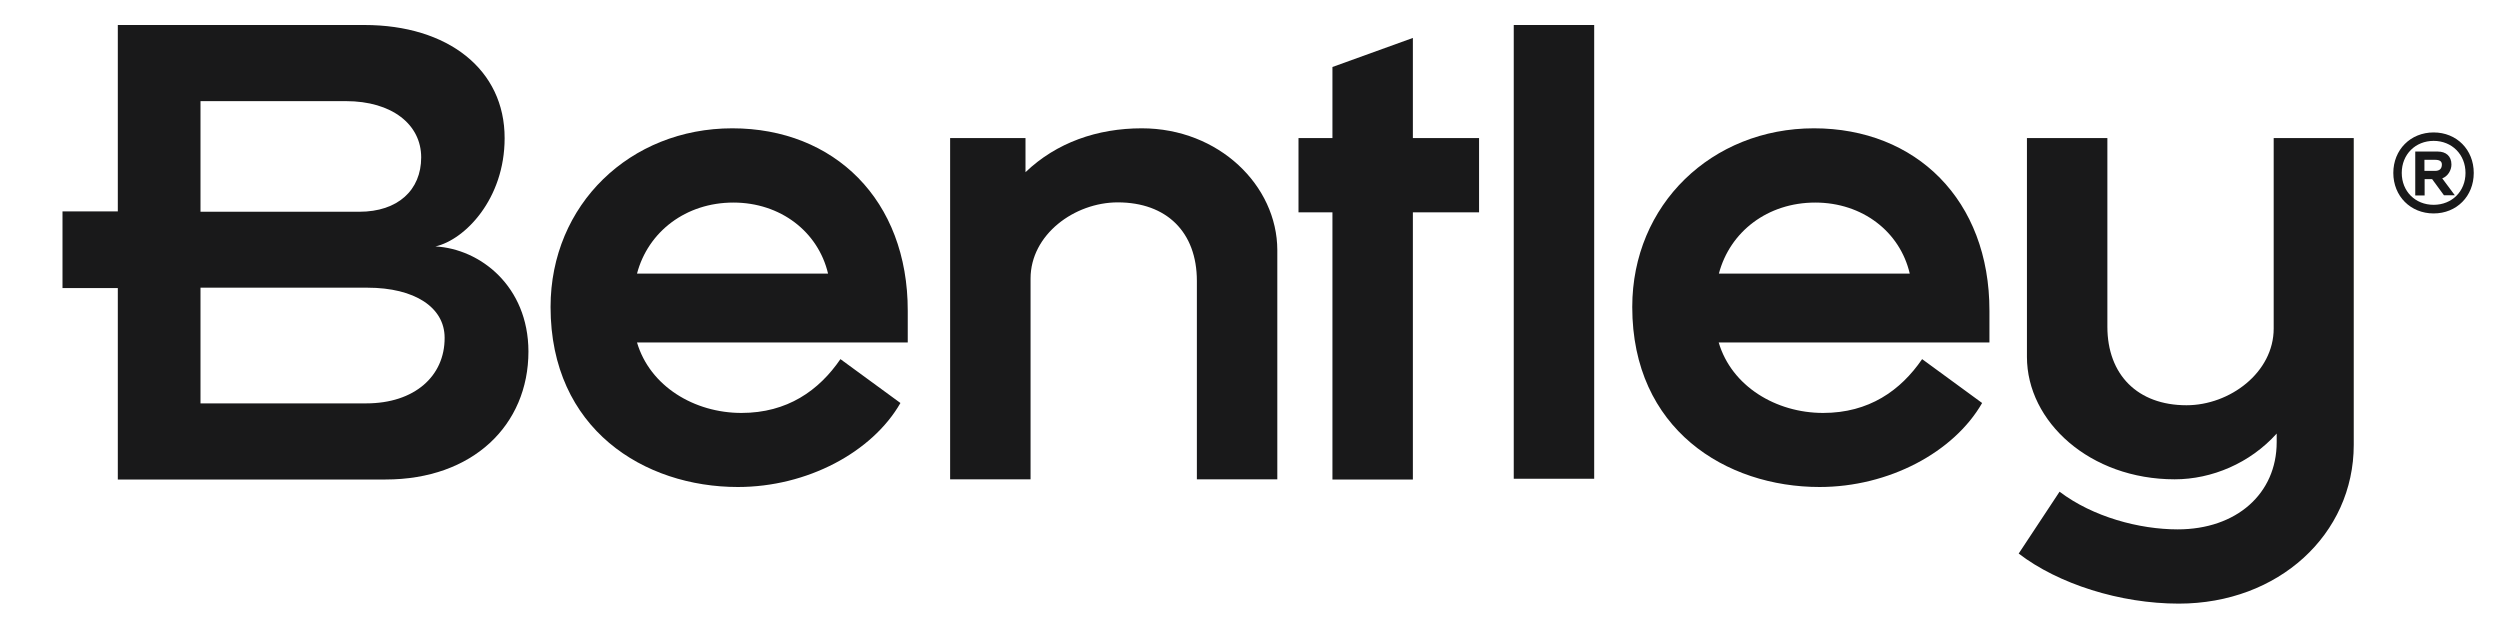
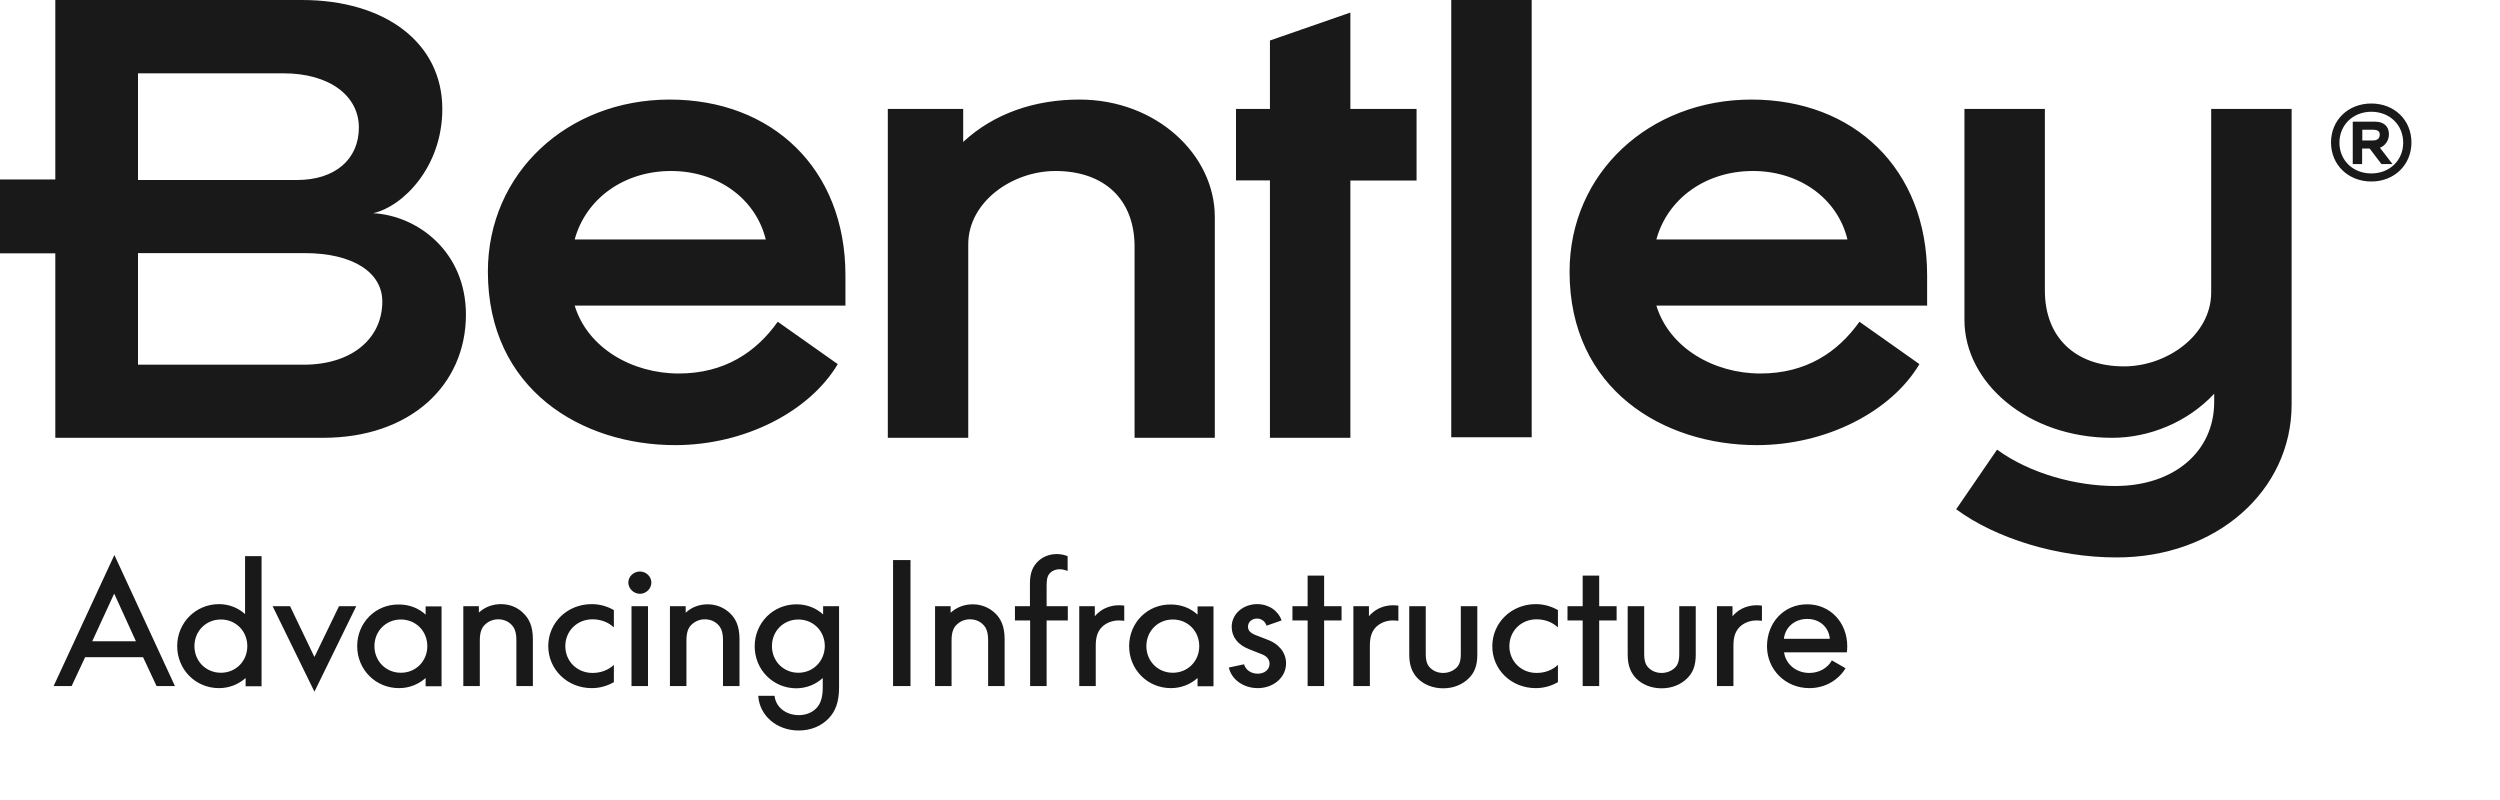
- <svg xmlns="http://www.w3.org/2000/svg" version="1.1" width="200" height="50" viewBox="0 0 200 50">
-   <g transform="translate(5,2) scale(0.15,0.15)" fill="#19191A">
-     <path class="st0" d="M198.9,118.1c15.8-3.6,36.9-25.4,36.9-57.7C235.9,23.7,205.5,0,161,0H29.5v99.4H0v40.9h29.5v102.1h142.8             c46.5,0,76.2-29,76.2-68.3C248.4,139.2,222.7,119.4,198.9,118.1L198.9,118.1z M73.6,40.6h77.5c24.7,0,40.2,12.5,40.2,30             c0,17.5-12.5,29-33,29H73.6V40.6L73.6,40.6z M162,201.8H73.6v-61.7h89c25.4,0,41.2,10.6,41.2,26.7             C203.9,187.3,187.7,201.8,162,201.8L162,201.8z" />
-     <path class="st0" d="M357.2,55.1c-54.4,0-96.9,40.6-96.9,95.3c0,65.3,50.1,96,99.9,96c36.9,0,71.6-18.5,86.7-44.8l-32-23.4             c-11.5,16.8-28.4,28.7-52.8,28.7c-25.1,0-48.8-14.2-55.7-37.6h144.4v-16.8C450.9,93.3,411.6,55.1,357.2,55.1L357.2,55.1z             M306.4,132.6c5.9-22.4,26.1-37.9,51.4-37.9c25.1,0,45.2,15.5,50.5,37.9H306.4L306.4,132.6z" />
-     <path class="st0" d="M575.6,55.1c-23.7,0-45.5,7.6-62,23.4V60.3h-40.2v182h42.9V135.2c0-23.4,23.4-40.6,46.5-40.6             c26,0,42.2,15.8,42.2,41.9v105.8h42.9V120C647.8,85.7,616.8,55.1,575.6,55.1L575.6,55.1z" />
-     <polygon class="st0" points="720.2,6.9 677.3,22.4 677.3,60.3 659.2,60.3 659.2,99.9 677.3,99.9 677.3,242.4 720.2,242.4              720.2,99.9 755.5,99.9 755.5,60.3 720.2,60.3 720.2,6.9  " />
-     <polygon class="st0" points="774,242 816.9,242 816.9,0 774,0 774,242  " />
-     <path class="st0" d="M934.1,55.1c-54.4,0-96.9,40.6-96.9,95.3c0,65.3,50.1,96,99.9,96c36.9,0,71.6-18.5,86.7-44.8l-32-23.4             c-11.5,16.8-28.4,28.7-52.8,28.7c-25.1,0-48.8-14.2-55.7-37.6h144.4v-16.8C1027.8,93.3,988.5,55.1,934.1,55.1L934.1,55.1z             M883.4,132.6c5.9-22.4,26-37.9,51.4-37.9c25.1,0,45.2,15.5,50.4,37.9H883.4L883.4,132.6z" />
-     <path class="st0" d="M1179.3,60.3v101.6c0,23.4-23.4,40.9-46.5,40.9c-26,0-42.2-16.2-42.2-41.9V60.3h-42.9v116.7             c0,34.6,33.6,65.3,78.8,65.3c19.8,0,40.2-8.6,54.4-24.4v4.6c0,27.4-21.4,46.5-52.8,46.5c-20.4,0-45.2-6.6-63-20.1l-21.8,33             c21.1,16.2,54.1,26.7,85.4,26.7c53.1,0,93.3-36.9,93.3-84.7V60.3H1179.3L1179.3,60.3z" />
-     <path class="st0" d="M1264.6,100.5c12.3,0,21.4-9.2,21.4-21.6c0-12.4-9.1-21.6-21.4-21.6c-12.3,0-21.5,9.2-21.5,21.6             C1243.1,91.3,1252.3,100.5,1264.6,100.5L1264.6,100.5z M1264.6,95.9c-9.8,0-17-7.2-17-17c0-9.9,7.3-17.1,17-17.1             c9.8,0,17,7.3,17,17.1C1281.6,88.7,1274.4,95.9,1264.6,95.9L1264.6,95.9z M1259.8,82.2h4l6.3,8.6h5.8l-6.7-9             c2.9-1.1,4.9-4.2,4.9-7.4c0-4.5-3-6.9-7.2-6.9h-12.1v23.4h5V82.2L1259.8,82.2z M1265.4,71.9c2.4,0,3.6,0.8,3.6,2.5             c0,2.2-1.2,3.4-3.6,3.4h-5.7v-5.9H1265.4L1265.4,71.9z" />
+ <svg xmlns="http://www.w3.org/2000/svg" version="1.1" id="Layer_1" height="64" width="200" xml:space="preserve">
+   <style type="text/css">
+ 	.st0{fill:#19191A;}
+ </style>
+   <g transform="scale(0.15,0.15)">
+     <path class="st0" d="M951.4,340.7c0.7-6.2,5.7-10.6,12.5-10.6c6.7,0,11.5,4.5,12,10.6H951.4z M942.4,344.7  c0,12.4,9.8,22.3,22.6,22.3c8.3,0,15.4-4.2,19.3-10.6l-7.3-4.2c-2.2,4-6.7,6.7-12,6.7c-7,0-12.6-4.6-13.5-11h33.5  c0.1-1.1,0.2-2.1,0.2-3.2c0-12.7-9.1-22.4-21.3-22.4C951.6,322.2,942.4,331.9,942.4,344.7 M924,323.3h-8.3v42.6h8.8v-21.7  c0-5,1.3-7.8,3.4-9.9c2.1-2,5.2-3.4,8.9-3.4c1,0,1.9,0.1,2.9,0.2V323c-0.9-0.1-1.9-0.2-2.8-0.2c-4.6,0-8.7,1.7-11.6,4.5  c-0.5,0.4-0.9,0.9-1.3,1.4V323.3z M876.9,323.3h-8.8v25.9c0,6.1,1.8,9.8,4.6,12.7c3.2,3.2,8,5.2,13.5,5.2s10.2-2,13.5-5.2  c3-2.9,4.7-6.6,4.7-12.7v-25.9h-8.8v25.5c0,4-0.9,6-2.4,7.4c-1.7,1.6-4.2,2.7-7,2.7c-2.8,0-5.2-1-6.9-2.7c-1.5-1.4-2.4-3.5-2.4-7.4  V323.3z M730.1,323.3h-8.3v42.6h8.8v-21.7c0-5,1.3-7.8,3.4-9.9c2.1-2,5.2-3.4,8.9-3.4c1,0,1.9,0.1,2.9,0.2V323  c-0.9-0.1-1.9-0.2-2.8-0.2c-4.6,0-8.7,1.7-11.6,4.5c-0.5,0.4-0.9,0.9-1.3,1.4V323.3z M697.4,323.3h-8.1v7.6h8.1v35h8.8v-35h9.3v-7.6  h-9.3V307h-8.8V323.3z M611.4,344.6c0-8,6.1-14.2,14.1-14.2s14.1,6.2,14.1,14.2c0,8-6.1,14.2-14.1,14.2S611.4,352.6,611.4,344.6   M602.2,344.6c0,12.4,9.7,22.4,22.3,22.4c5.6,0,10.5-2.1,14.2-5.4v4.4h8.5v-42.6h-8.5v4.4c-3.7-3.4-8.6-5.4-14.2-5.4  C611.9,322.2,602.2,332.2,602.2,344.6 M583.9,323.3h-8.3v42.6h8.8v-21.7c0-5,1.3-7.8,3.4-9.9c2.1-2,5.2-3.4,8.9-3.4  c1,0,1.9,0.1,2.9,0.2V323c-0.9-0.1-1.8-0.2-2.8-0.2c-4.6,0-8.7,1.7-11.6,4.5c-0.5,0.4-0.9,0.9-1.3,1.4V323.3z M549.4,323.3h-8.1v7.6  h8.1v35h8.8v-35h11.3v-7.6h-11.3V312c0-3.7,0.7-5.3,1.9-6.5c1.1-1.1,3-1.9,4.9-1.9c1.7,0,3.1,0.4,4.4,0.9v-7.9  c-1.8-0.7-3.8-1.1-5.7-1.1c-4.1,0-7.5,1.4-10.1,3.9c-2.7,2.6-4.3,6-4.3,11.7V323.3z M507,323.3h-8.3v42.6h8.8v-24.4  c0-4.5,1.1-6.9,2.9-8.5c1.8-1.7,4.2-2.7,6.9-2.7c2.8,0,5.2,1,6.9,2.7c1.7,1.6,2.8,3.9,2.8,8.5v24.4h8.8v-25.1  c0-6.5-1.9-10.8-5.1-13.8c-3.1-2.9-7.2-4.7-11.9-4.7c-4.7,0-8.8,1.7-11.8,4.5V323.3z M485.6,298.7h-9.3v67.2h9.3V298.7z   M425.8,358.8c-8,0-14.1-6.2-14.1-14.2c0-8,6.1-14.2,14.1-14.2c8,0,14.1,6.2,14.1,14.2C439.8,352.6,433.7,358.8,425.8,358.8   M438.8,361.6v4.9c0,5.8-1.3,9-3.4,11.2c-2.3,2.4-5.6,3.7-9.4,3.7c-6.9,0-12.3-4.3-12.9-10.3h-8.7c0.6,10.3,9.6,18.5,21.6,18.5  c6.5,0,12.1-2.4,16-6.5c3.5-3.7,5.5-8.6,5.5-16.4v-43.4H439v4.4c-3.7-3.4-8.6-5.4-14.2-5.4c-12.6,0-22.3,10-22.3,22.4  c0,12.4,9.7,22.4,22.3,22.4C430.3,367,435.1,365,438.8,361.6 M365.6,323.3h-8.3v42.6h8.8v-24.4c0-4.5,1.1-6.9,2.9-8.5  c1.8-1.7,4.2-2.7,6.9-2.7c2.8,0,5.2,1,6.9,2.7c1.7,1.6,2.8,3.9,2.8,8.5v24.4h8.8v-25.1c0-6.5-1.9-10.8-5.1-13.8  c-3.1-2.9-7.2-4.7-11.9-4.7c-4.7,0-8.8,1.7-11.7,4.5V323.3z M345.6,323.3h-8.8v42.6h8.8V323.3z M335.1,310.7c0,3.2,2.9,6,6.2,6  c3.3,0,6.1-2.8,6.1-6c0-3.2-2.8-5.9-6.1-5.9C337.9,304.8,335.1,307.5,335.1,310.7 M292.4,344.6c0,12.4,10.1,22.4,23.2,22.4  c4.3,0,8.4-1.2,11.8-3.2v-9.2c-2.9,2.7-6.8,4.3-11.4,4.3c-8.2,0-14.5-6.2-14.5-14.3c0-8.1,6.3-14.3,14.5-14.3  c4.5,0,8.5,1.6,11.4,4.3v-9.2c-3.4-2-7.5-3.2-11.8-3.2C302.4,322.2,292.4,332.2,292.4,344.6 M199.7,344.6c0-8,6.1-14.2,14.1-14.2  c8,0,14.1,6.2,14.1,14.2c0,8-6.1,14.2-14.1,14.2C205.8,358.8,199.7,352.6,199.7,344.6 M190.5,344.6c0,12.4,9.7,22.4,22.3,22.4  c5.6,0,10.5-2.1,14.2-5.4v4.4h8.5v-42.6H227v4.4c-3.7-3.4-8.6-5.4-14.2-5.4C200.2,322.2,190.5,332.2,190.5,344.6 M154.7,323.3h-9.3  l22.3,45.6l22.3-45.6h-9.2l-13,26.9h-0.2L154.7,323.3z M103.7,344.6c0-8,6.1-14.2,14.1-14.2s14.1,6.2,14.1,14.2  c0,8-6.1,14.2-14.1,14.2S103.7,352.6,103.7,344.6 M94.5,344.6c0,12.4,9.7,22.4,22.3,22.4c5.6,0,10.5-2.1,14.2-5.4v4.4h8.5v-69.4  h-8.8v30.9c-3.7-3.3-8.5-5.3-13.9-5.3C104.3,322.2,94.5,332.2,94.5,344.6 M60.8,316.8H61L72.5,342H49.2L60.8,316.8z M61,296  l-32.4,69.9h9.6l7.2-15.4h30.9l7.2,15.4h9.8L61,296z M203.9,160.8c0,19.7-16.2,33.7-41.9,33.7H73.6V135h89  C188.1,135,203.9,145.2,203.9,160.8 M191.4,68c0,16.8-12.5,28-33,28H73.6V39.1h77.5C175.9,39.1,191.4,51.2,191.4,68 M199,113.7  c15.8-3.5,36.9-24.5,36.9-55.6C235.9,22.9,205.5,0,161,0H29.5v95.7H0v39.4h29.5v98.4h142.8c46.5,0,76.2-28,76.2-65.8  C248.4,134.1,222.7,115,199,113.7 M267.2,322.2c-4.7,0-8.8,1.7-11.8,4.5v-3.4h-8.3v42.6h8.8v-24.4c0-4.5,1.1-6.9,2.9-8.5  c1.8-1.7,4.2-2.7,6.9-2.7c2.8,0,5.2,1,6.9,2.7c1.7,1.6,2.8,3.9,2.8,8.5v24.4h8.8v-25.1c0-6.5-1.9-10.8-5.1-13.8  C276.1,324,272,322.2,267.2,322.2 M306.5,127.7c5.9-21.6,26.1-36.5,51.4-36.5c25.1,0,45.2,14.9,50.5,36.5H306.5z M306.5,163h144.4  v-16.2c0-56.9-39.2-93.7-93.7-93.7s-97,39.1-97,91.8c0,62.9,50.1,92.5,99.9,92.5c36.9,0,71.6-17.8,86.7-43.2l-32-22.6  c-11.5,16.2-28.4,27.6-52.8,27.6C337.1,199.2,313.4,185.6,306.5,163 M605,233.5h42.9V115.7c0-33-31-62.6-72.2-62.6  c-23.7,0-45.5,7.3-62,22.6V58.1h-40.2v175.4h42.9V130.3c0-22.6,23.4-39.1,46.5-39.1c26.1,0,42.2,15.2,42.2,40.3V233.5z M677.1,354  c0,3.1-2.7,5.3-6.3,5.3c-3.5,0-6.5-2-7.3-5l-8.1,1.7c1.3,6.3,7.7,11,15.4,11c8.5,0,15.1-5.8,15.1-13.2c0-6.2-4.4-10.5-9.3-12.4  l-6.7-2.6c-3.5-1.3-4.3-2.9-4.3-4.6c0-2.5,2.1-4.3,4.8-4.3c2.5,0,4.4,1.6,5.1,3.8l8-2.8c-1.7-5.1-6.8-8.7-13-8.7  c-7.6,0-13.6,5.3-13.6,12.1c0,5.4,3.3,9.6,9.2,11.9l6.8,2.7C675.6,349.9,677.1,351.7,677.1,354 M720.2,96.3h35.3V58.1h-35.3V6.7  l-42.9,14.9v36.5h-18.1v38.1h18.1v137.3h42.9V96.3z M776.7,356.2c-1.7,1.6-4.2,2.7-7,2.7c-2.8,0-5.2-1-6.9-2.7  c-1.5-1.4-2.4-3.5-2.4-7.4v-25.5h-8.8v25.9c0,6.1,1.8,9.8,4.6,12.7c3.2,3.2,8,5.2,13.5,5.2s10.2-2,13.5-5.2c3-2.9,4.7-6.6,4.7-12.7  v-25.9h-8.8v25.5C779.1,352.8,778.2,354.8,776.7,356.2 M774,233.2h42.9V0H774V233.2z M819.1,367c4.3,0,8.4-1.2,11.8-3.2v-9.2  c-2.9,2.7-6.8,4.3-11.4,4.3c-8.2,0-14.5-6.2-14.5-14.3c0-8.1,6.3-14.3,14.5-14.3c4.5,0,8.5,1.6,11.4,4.3v-9.2  c-3.4-2-7.5-3.2-11.8-3.2c-13.1,0-23.2,10-23.2,22.4C795.8,357,805.9,367,819.1,367 M844.1,323.3H836v7.6h8.1v35h8.8v-35h9.3v-7.6  h-9.3V307h-8.8V323.3z M883.4,127.7c5.9-21.6,26.1-36.5,51.5-36.5c25.1,0,45.2,14.9,50.4,36.5H883.4z M883.4,163h144.4v-16.2  c0-56.9-39.2-93.7-93.7-93.7c-54.4,0-97,39.1-97,91.8c0,62.9,50.1,92.5,99.9,92.5c36.9,0,71.6-17.8,86.7-43.2l-32-22.6  c-11.5,16.2-28.4,27.6-52.8,27.6C914.1,199.2,890.3,185.6,883.4,163 M1222.2,215.7V58.1h-42.9V156c0,22.6-23.4,39.4-46.5,39.4  c-26.1,0-42.2-15.6-42.2-40.4V58.1h-42.9v112.5c0,33.4,33.6,62.9,78.8,62.9c19.8,0,40.2-8.3,54.4-23.5v4.4  c0,26.4-21.4,44.8-52.8,44.8c-20.4,0-45.2-6.4-63-19.4l-21.8,31.8c21.1,15.6,54.1,25.7,85.4,25.7  C1182,297.4,1222.2,261.8,1222.2,215.7 M1269.2,71.7c0,2.1-1.2,3.2-3.6,3.2h-5.7v-5.7h5.7C1268,69.2,1269.2,70,1269.2,71.7   M1276,87.5l-6.7-8.7c2.9-1.1,4.8-4,4.8-7.2c0-4.4-3-6.7-7.2-6.7h-12.1v22.6h5v-8.3h4l6.3,8.3H1276z M1281.7,76.1  c0,9.4-7.2,16.4-17,16.4c-9.8,0-17-7-17-16.4c0-9.5,7.3-16.5,17-16.5C1274.5,59.6,1281.7,66.6,1281.7,76.1 M1286.1,76  c0-12-9.1-20.8-21.4-20.8c-12.3,0-21.5,8.8-21.5,20.8c0,11.9,9.2,20.8,21.5,20.8C1277,96.8,1286.1,87.9,1286.1,76" />
  </g>
</svg>
